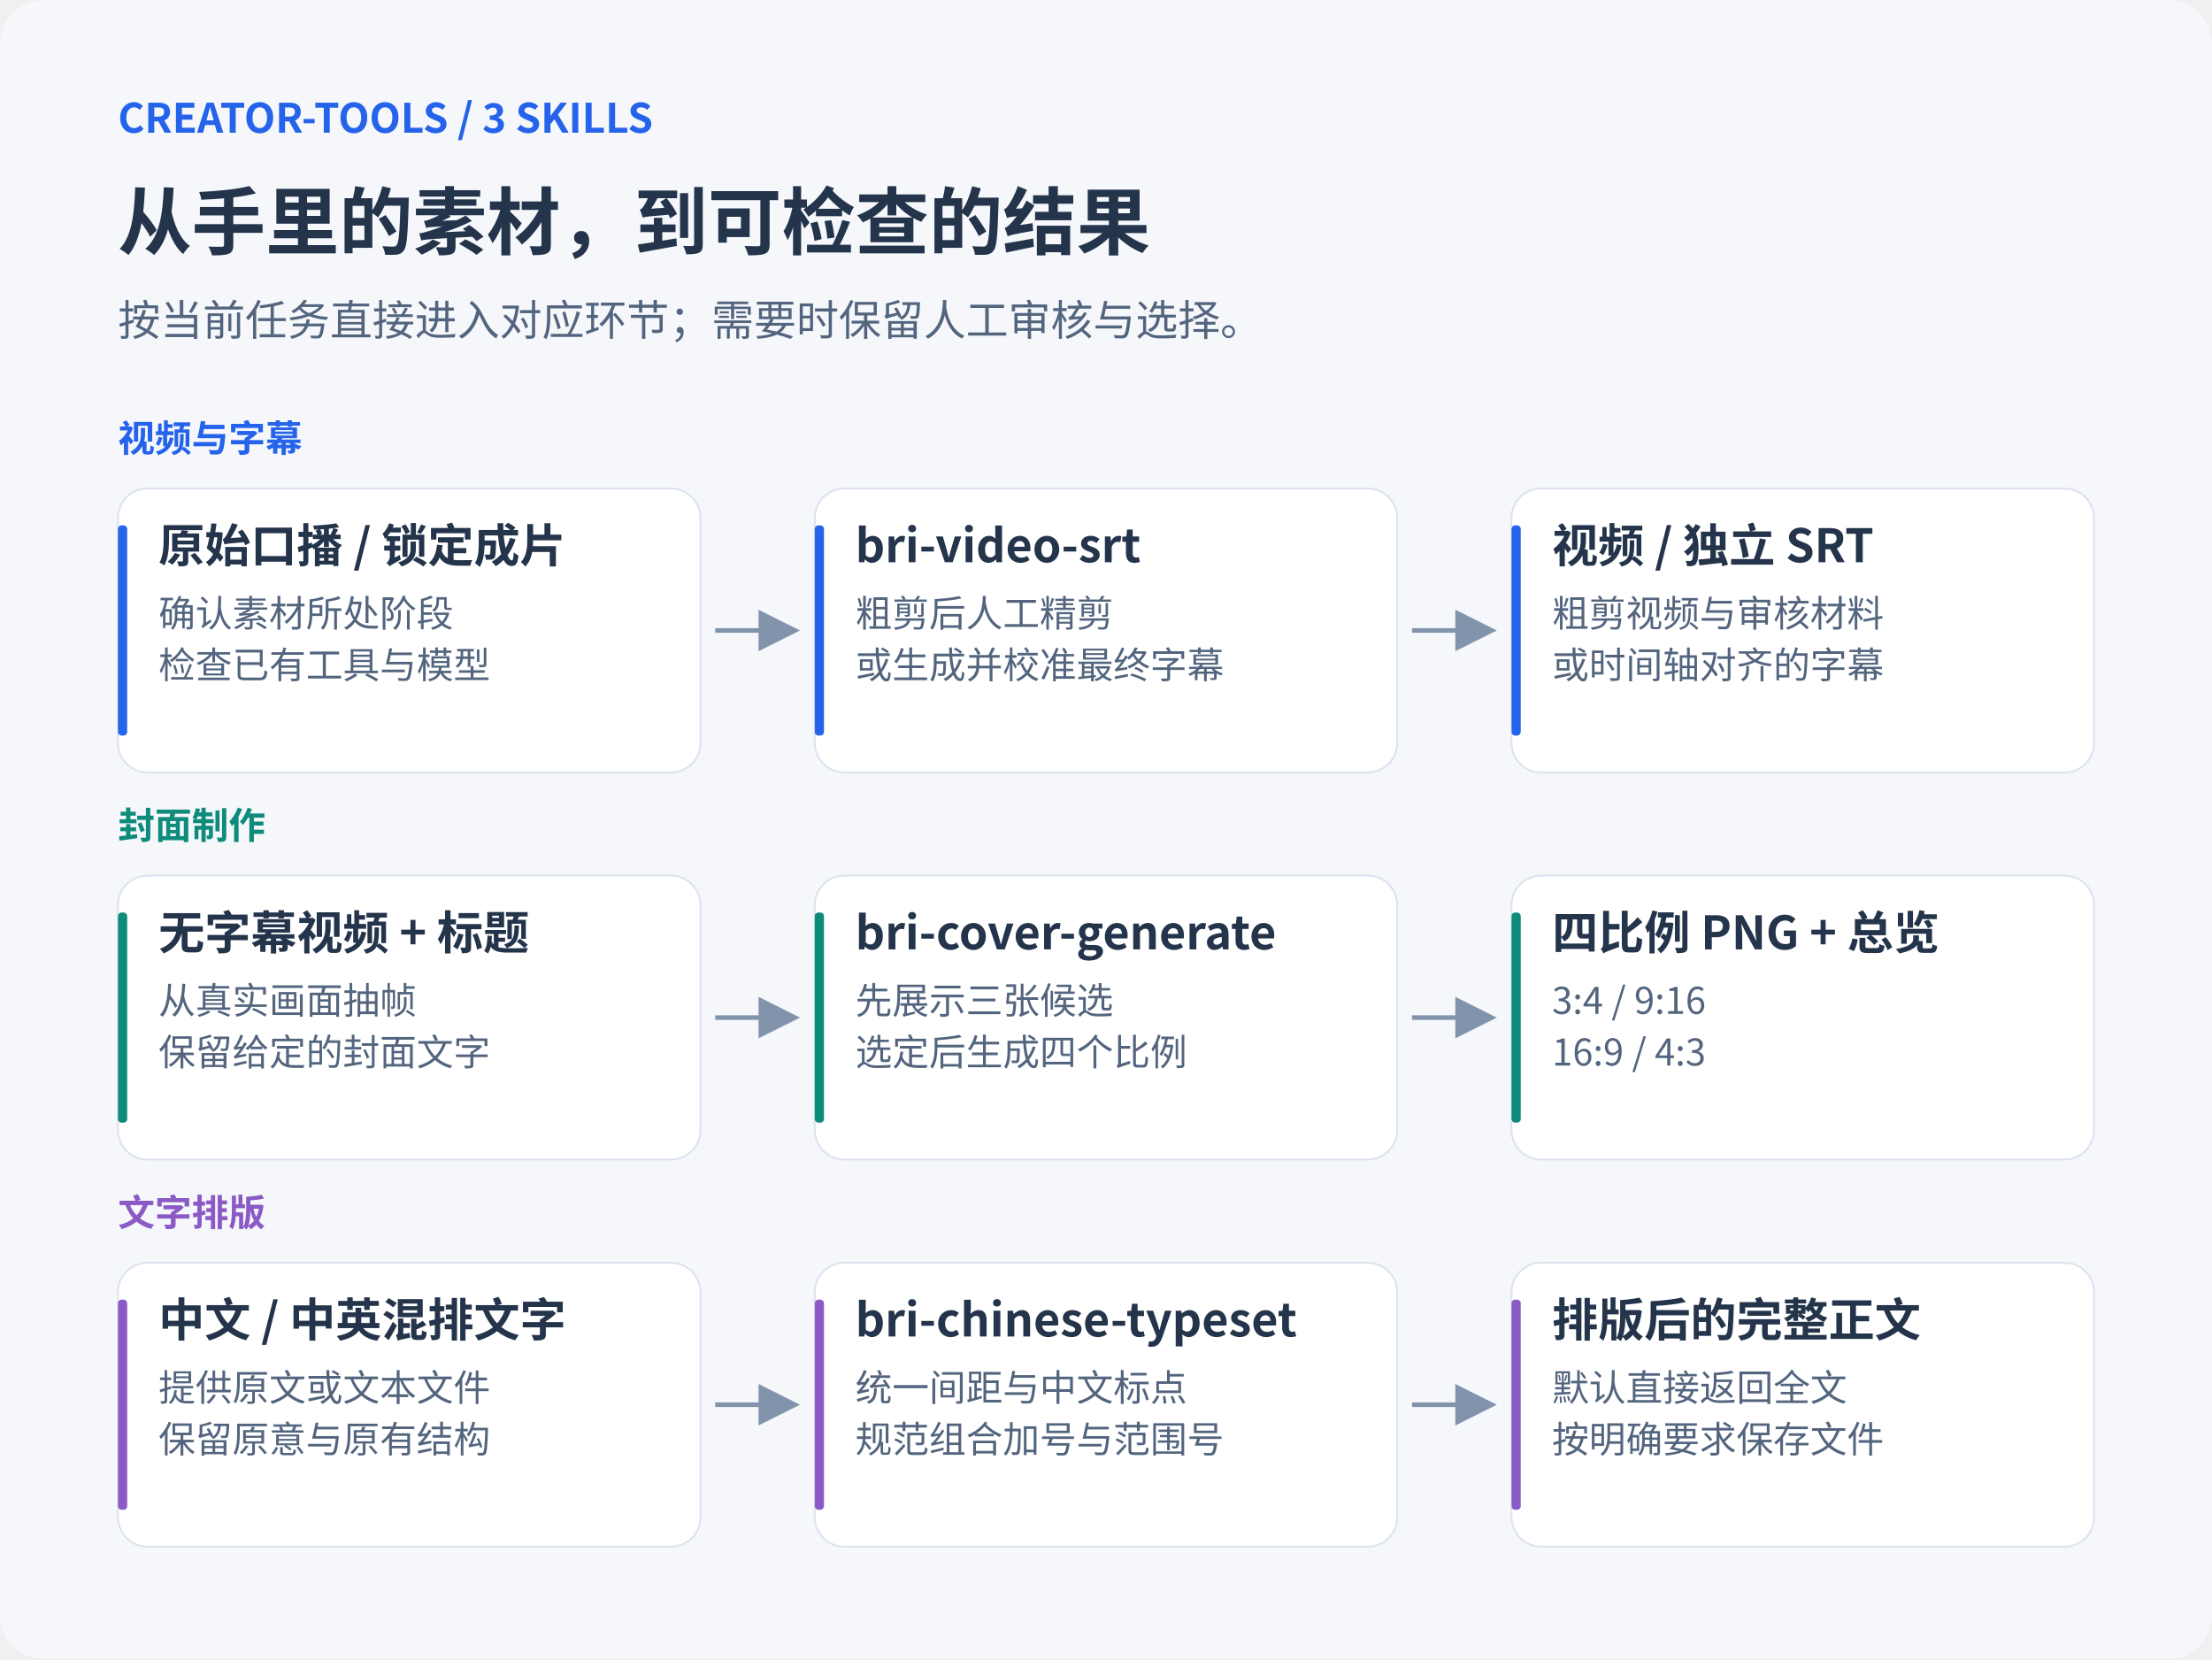
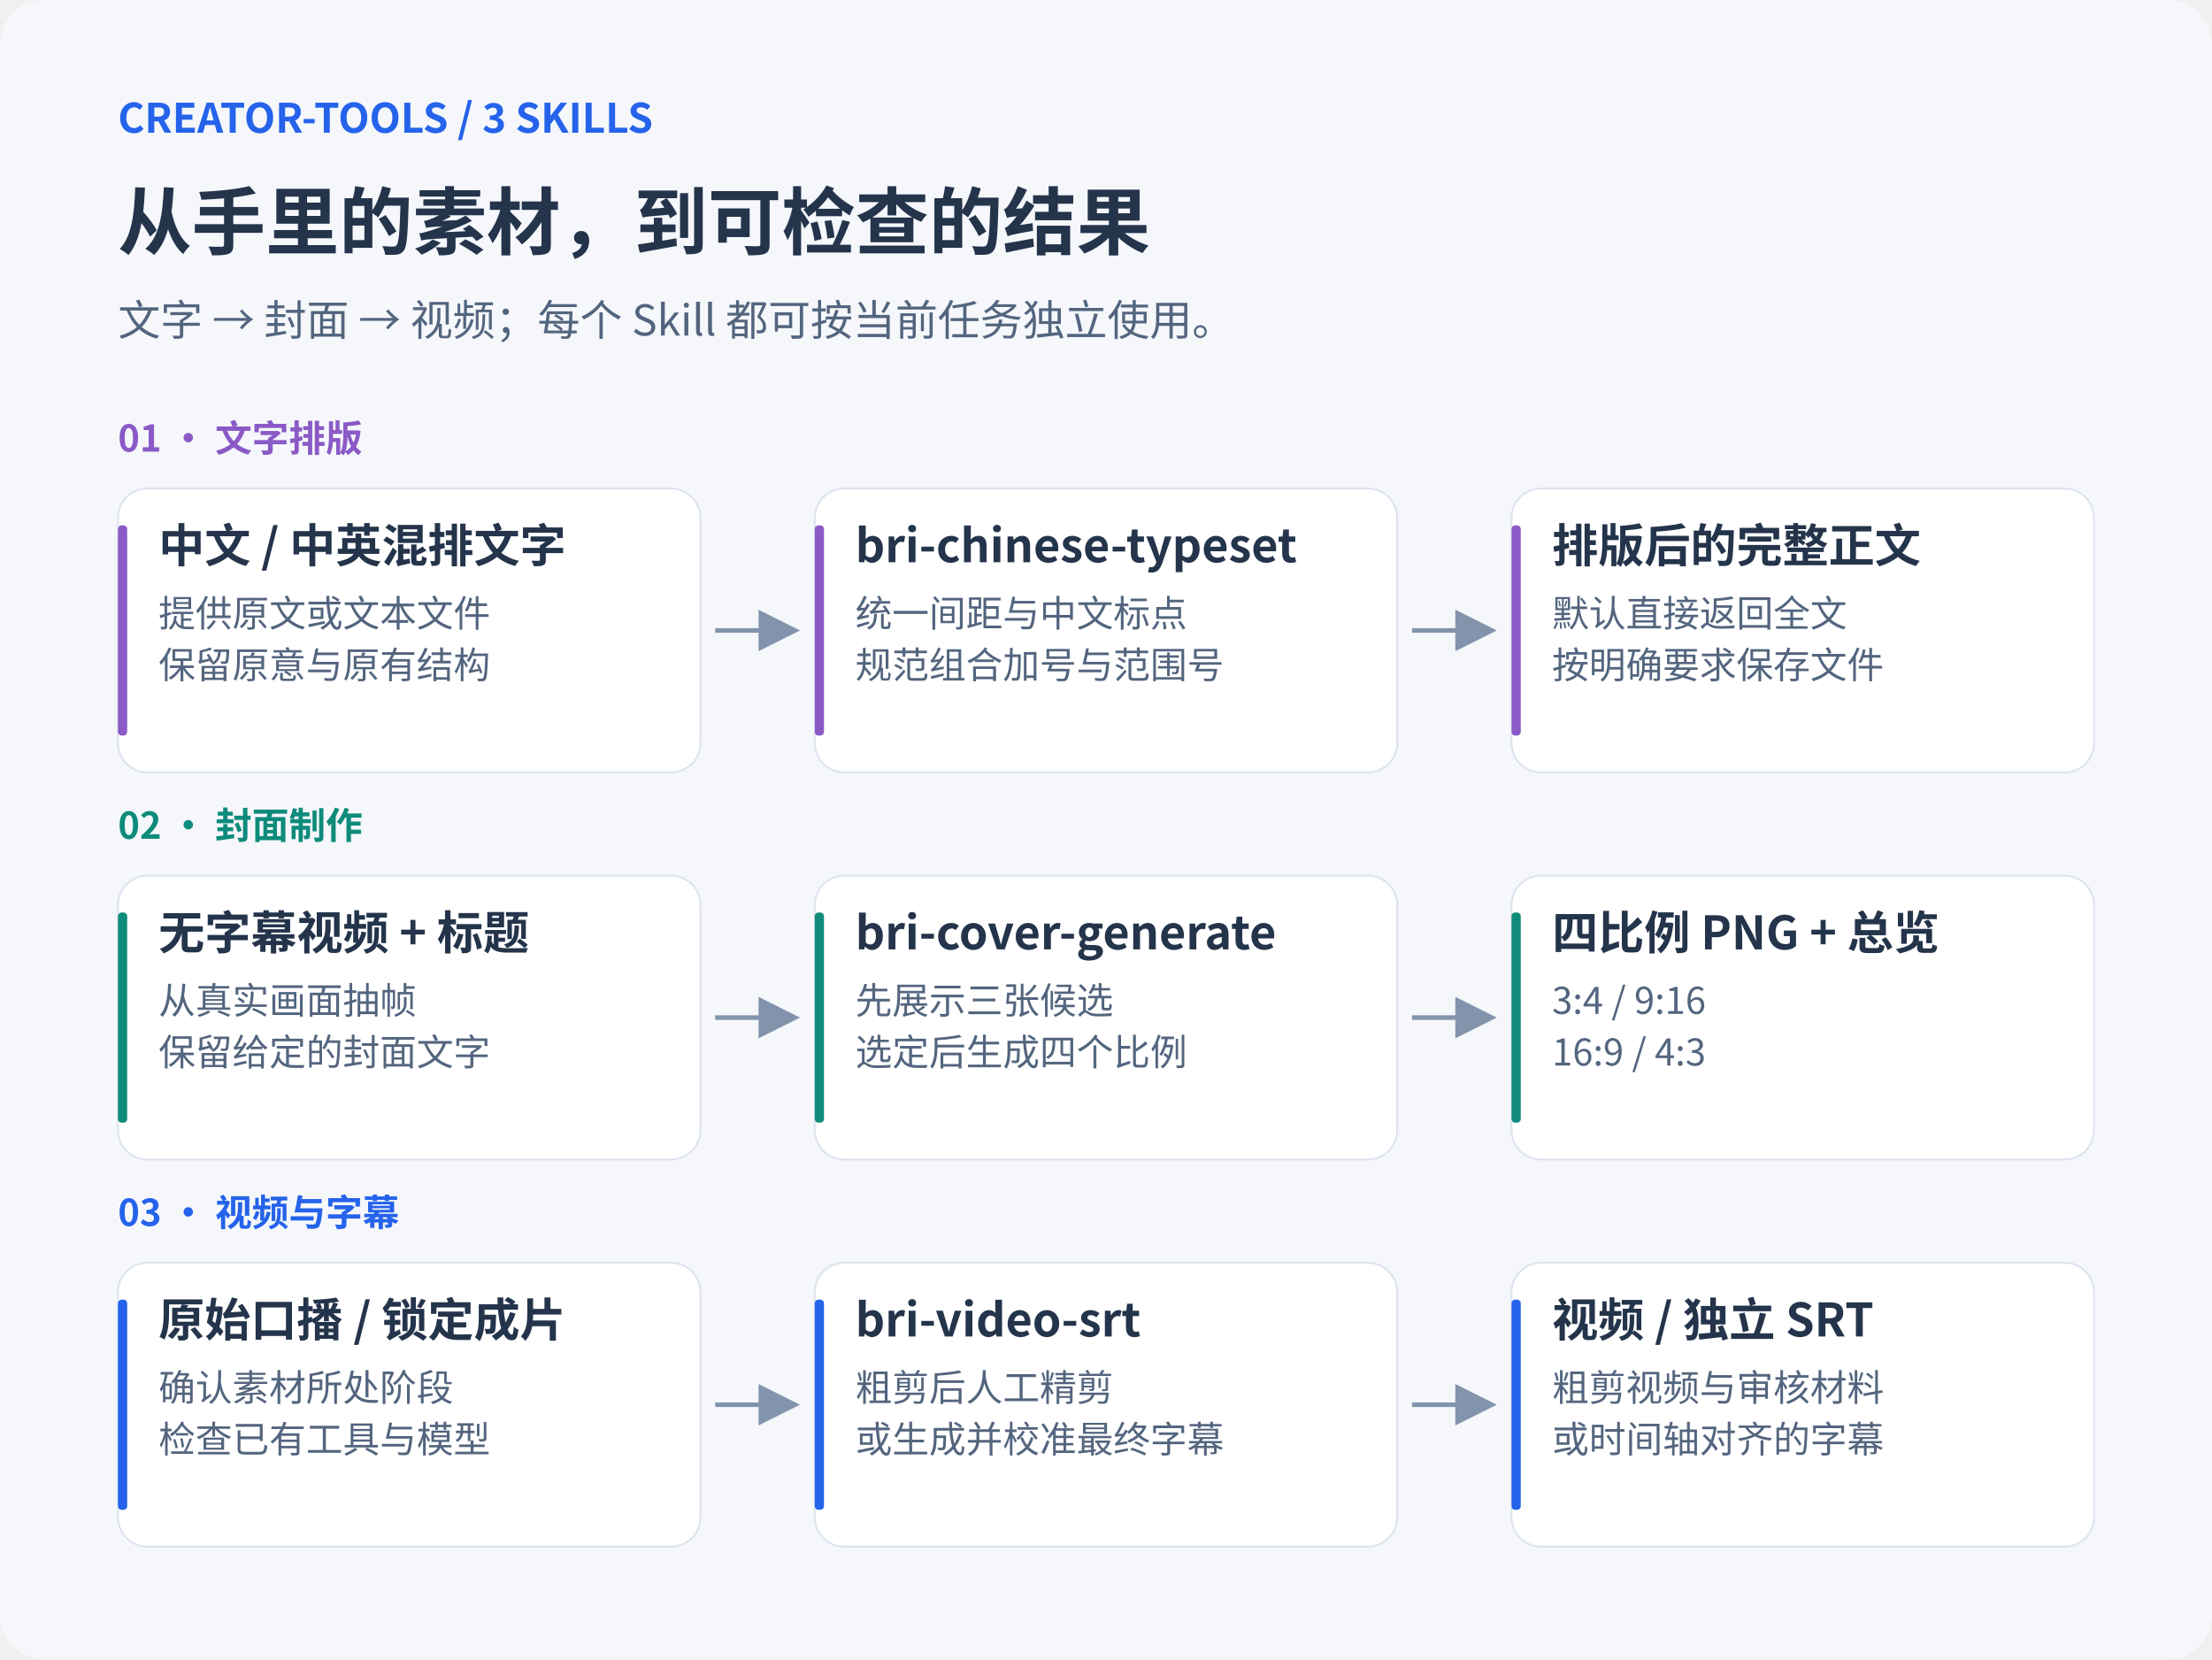
<svg xmlns="http://www.w3.org/2000/svg" width="1200" height="900" viewBox="0 0 1200 900" role="img" aria-label="creator-tools 三个独立 Skill 的输入、流程与交付总览">
  <rect width="1200" height="900" rx="24" fill="#F5F7FB" />
  <defs>
    <marker id="arrow" markerWidth="9" markerHeight="9" refX="7" refY="4.5" orient="auto">
      <path d="M0,0 L9,4.5 L0,9 Z" fill="#8294AC" />
    </marker>
  </defs>
  <text x="64" y="72" fill="#2563EB" font-family="system-ui, -apple-system, BlinkMacSystemFont, &quot;PingFang SC&quot;, &quot;Noto Sans CJK SC&quot;, sans-serif" font-size="22" font-weight="600">CREATOR-TOOLS / 3 SKILLS</text>
  <text x="64" y="135" fill="#24344B" font-family="system-ui, -apple-system, BlinkMacSystemFont, &quot;PingFang SC&quot;, &quot;Noto Sans CJK SC&quot;, sans-serif" font-size="40" font-weight="600">从手里的素材，到可检查的结果</text>
-   <text x="64" y="182" fill="#53657E" font-family="system-ui, -apple-system, BlinkMacSystemFont, &quot;PingFang SC&quot;, &quot;Noto Sans CJK SC&quot;, sans-serif" font-size="23" font-weight="400">按当前任务直接进入对应环节；需要时保留人工审核与选择。</text>
-   <text x="64" y="245" fill="#2563EB" font-family="system-ui, -apple-system, BlinkMacSystemFont, &quot;PingFang SC&quot;, &quot;Noto Sans CJK SC&quot;, sans-serif" font-size="20" font-weight="600">视频与字幕</text>
+   <text x="64" y="182" fill="#53657E" font-family="system-ui, -apple-system, BlinkMacSystemFont, &quot;PingFang SC&quot;, &quot;Noto Sans CJK SC&quot;, sans-serif" font-size="23" font-weight="400">文字 → 封面 → 视频；每个 Skill 都可按当前任务独立使用。</text>
+   <text x="64" y="245" fill="#8B5AC7" font-family="system-ui, -apple-system, BlinkMacSystemFont, &quot;PingFang SC&quot;, &quot;Noto Sans CJK SC&quot;, sans-serif" font-size="20" font-weight="600">01 · 文字排版</text>
  <rect x="64" y="265" width="316" height="154" rx="16" fill="#FFFFFF" stroke="#DCE3EE" />
-   <rect x="64" y="285" width="5" height="114" rx="2" fill="#2563EB" />
-   <text x="86" y="305" fill="#24344B" font-family="system-ui, -apple-system, BlinkMacSystemFont, &quot;PingFang SC&quot;, &quot;Noto Sans CJK SC&quot;, sans-serif" font-size="25" font-weight="600">原始口播 / 锁定成片</text>
-   <text x="86" y="340" fill="#53657E" font-family="system-ui, -apple-system, BlinkMacSystemFont, &quot;PingFang SC&quot;, &quot;Noto Sans CJK SC&quot;, sans-serif" font-size="20" font-weight="400">确认素材所处阶段</text>
-   <text x="86" y="368" fill="#53657E" font-family="system-ui, -apple-system, BlinkMacSystemFont, &quot;PingFang SC&quot;, &quot;Noto Sans CJK SC&quot;, sans-serif" font-size="20" font-weight="400">检查已有工具与模型</text>
+   <rect x="64" y="285" width="5" height="114" rx="2" fill="#8B5AC7" />
+   <text x="86" y="305" fill="#24344B" font-family="system-ui, -apple-system, BlinkMacSystemFont, &quot;PingFang SC&quot;, &quot;Noto Sans CJK SC&quot;, sans-serif" font-size="25" font-weight="600">中文 / 中英混排文字</text>
+   <text x="86" y="340" fill="#53657E" font-family="system-ui, -apple-system, BlinkMacSystemFont, &quot;PingFang SC&quot;, &quot;Noto Sans CJK SC&quot;, sans-serif" font-size="20" font-weight="400">提供原文或文本文件</text>
+   <text x="86" y="368" fill="#53657E" font-family="system-ui, -apple-system, BlinkMacSystemFont, &quot;PingFang SC&quot;, &quot;Noto Sans CJK SC&quot;, sans-serif" font-size="20" font-weight="400">保留原意与原有结构</text>
  <rect x="442" y="265" width="316" height="154" rx="16" fill="#FFFFFF" stroke="#DCE3EE" />
-   <rect x="442" y="285" width="5" height="114" rx="2" fill="#2563EB" />
-   <text x="464" y="305" fill="#24344B" font-family="system-ui, -apple-system, BlinkMacSystemFont, &quot;PingFang SC&quot;, &quot;Noto Sans CJK SC&quot;, sans-serif" font-size="25" font-weight="600">bri-video-srt</text>
-   <text x="464" y="340" fill="#53657E" font-family="system-ui, -apple-system, BlinkMacSystemFont, &quot;PingFang SC&quot;, &quot;Noto Sans CJK SC&quot;, sans-serif" font-size="20" font-weight="400">粗剪后人工精剪</text>
-   <text x="464" y="368" fill="#53657E" font-family="system-ui, -apple-system, BlinkMacSystemFont, &quot;PingFang SC&quot;, &quot;Noto Sans CJK SC&quot;, sans-serif" font-size="20" font-weight="400">或生成并校准最终字幕</text>
+   <rect x="442" y="285" width="5" height="114" rx="2" fill="#8B5AC7" />
+   <text x="464" y="305" fill="#24344B" font-family="system-ui, -apple-system, BlinkMacSystemFont, &quot;PingFang SC&quot;, &quot;Noto Sans CJK SC&quot;, sans-serif" font-size="25" font-weight="600">bri-chinese-typeset</text>
+   <text x="464" y="340" fill="#53657E" font-family="system-ui, -apple-system, BlinkMacSystemFont, &quot;PingFang SC&quot;, &quot;Noto Sans CJK SC&quot;, sans-serif" font-size="20" font-weight="400">统一间距与中文标点</text>
+   <text x="464" y="368" fill="#53657E" font-family="system-ui, -apple-system, BlinkMacSystemFont, &quot;PingFang SC&quot;, &quot;Noto Sans CJK SC&quot;, sans-serif" font-size="20" font-weight="400">规范组合加号与范围号</text>
  <rect x="820" y="265" width="316" height="154" rx="16" fill="#FFFFFF" stroke="#DCE3EE" />
-   <rect x="820" y="285" width="5" height="114" rx="2" fill="#2563EB" />
-   <text x="842" y="305" fill="#24344B" font-family="system-ui, -apple-system, BlinkMacSystemFont, &quot;PingFang SC&quot;, &quot;Noto Sans CJK SC&quot;, sans-serif" font-size="25" font-weight="600">视频 / 独立 SRT</text>
-   <text x="842" y="340" fill="#53657E" font-family="system-ui, -apple-system, BlinkMacSystemFont, &quot;PingFang SC&quot;, &quot;Noto Sans CJK SC&quot;, sans-serif" font-size="20" font-weight="400">粗剪视频与审核材料</text>
-   <text x="842" y="368" fill="#53657E" font-family="system-ui, -apple-system, BlinkMacSystemFont, &quot;PingFang SC&quot;, &quot;Noto Sans CJK SC&quot;, sans-serif" font-size="20" font-weight="400">或时间轴对齐的字幕</text>
+   <rect x="820" y="285" width="5" height="114" rx="2" fill="#8B5AC7" />
+   <text x="842" y="305" fill="#24344B" font-family="system-ui, -apple-system, BlinkMacSystemFont, &quot;PingFang SC&quot;, &quot;Noto Sans CJK SC&quot;, sans-serif" font-size="25" font-weight="600">排版后的完整正文</text>
+   <text x="842" y="340" fill="#53657E" font-family="system-ui, -apple-system, BlinkMacSystemFont, &quot;PingFang SC&quot;, &quot;Noto Sans CJK SC&quot;, sans-serif" font-size="20" font-weight="400">默认直接返回全文</text>
+   <text x="842" y="368" fill="#53657E" font-family="system-ui, -apple-system, BlinkMacSystemFont, &quot;PingFang SC&quot;, &quot;Noto Sans CJK SC&quot;, sans-serif" font-size="20" font-weight="400">按明确要求保存文件</text>
  <path d="M388,342 L429,342" fill="none" stroke="#8294AC" stroke-width="2.5" marker-end="url(#arrow)" />
  <path d="M766,342 L807,342" fill="none" stroke="#8294AC" stroke-width="2.5" marker-end="url(#arrow)" />
-   <text x="64" y="455" fill="#0E8B7B" font-family="system-ui, -apple-system, BlinkMacSystemFont, &quot;PingFang SC&quot;, &quot;Noto Sans CJK SC&quot;, sans-serif" font-size="20" font-weight="600">封面制作</text>
+   <text x="64" y="455" fill="#0E8B7B" font-family="system-ui, -apple-system, BlinkMacSystemFont, &quot;PingFang SC&quot;, &quot;Noto Sans CJK SC&quot;, sans-serif" font-size="20" font-weight="600">02 · 封面制作</text>
  <rect x="64" y="475" width="316" height="154" rx="16" fill="#FFFFFF" stroke="#DCE3EE" />
  <rect x="64" y="495" width="5" height="114" rx="2" fill="#0E8B7B" />
  <text x="86" y="515" fill="#24344B" font-family="system-ui, -apple-system, BlinkMacSystemFont, &quot;PingFang SC&quot;, &quot;Noto Sans CJK SC&quot;, sans-serif" font-size="25" font-weight="600">无字幕视频 + 标题</text>
  <text x="86" y="550" fill="#53657E" font-family="system-ui, -apple-system, BlinkMacSystemFont, &quot;PingFang SC&quot;, &quot;Noto Sans CJK SC&quot;, sans-serif" font-size="20" font-weight="400">从真实画面抽帧</text>
  <text x="86" y="578" fill="#53657E" font-family="system-ui, -apple-system, BlinkMacSystemFont, &quot;PingFang SC&quot;, &quot;Noto Sans CJK SC&quot;, sans-serif" font-size="20" font-weight="400">保留给定的封面文字</text>
  <rect x="442" y="475" width="316" height="154" rx="16" fill="#FFFFFF" stroke="#DCE3EE" />
  <rect x="442" y="495" width="5" height="114" rx="2" fill="#0E8B7B" />
  <text x="464" y="515" fill="#24344B" font-family="system-ui, -apple-system, BlinkMacSystemFont, &quot;PingFang SC&quot;, &quot;Noto Sans CJK SC&quot;, sans-serif" font-size="25" font-weight="600">bri-cover-generate</text>
  <text x="464" y="550" fill="#53657E" font-family="system-ui, -apple-system, BlinkMacSystemFont, &quot;PingFang SC&quot;, &quot;Noto Sans CJK SC&quot;, sans-serif" font-size="20" font-weight="400">先展示三张候选</text>
  <text x="464" y="578" fill="#53657E" font-family="system-ui, -apple-system, BlinkMacSystemFont, &quot;PingFang SC&quot;, &quot;Noto Sans CJK SC&quot;, sans-serif" font-size="20" font-weight="400">选定后生成四个比例</text>
  <rect x="820" y="475" width="316" height="154" rx="16" fill="#FFFFFF" stroke="#DCE3EE" />
  <rect x="820" y="495" width="5" height="114" rx="2" fill="#0E8B7B" />
  <text x="842" y="515" fill="#24344B" font-family="system-ui, -apple-system, BlinkMacSystemFont, &quot;PingFang SC&quot;, &quot;Noto Sans CJK SC&quot;, sans-serif" font-size="25" font-weight="600">四比例 PNG + 总览</text>
  <text x="842" y="550" fill="#53657E" font-family="system-ui, -apple-system, BlinkMacSystemFont, &quot;PingFang SC&quot;, &quot;Noto Sans CJK SC&quot;, sans-serif" font-size="20" font-weight="400">3:4 / 9:16</text>
  <text x="842" y="578" fill="#53657E" font-family="system-ui, -apple-system, BlinkMacSystemFont, &quot;PingFang SC&quot;, &quot;Noto Sans CJK SC&quot;, sans-serif" font-size="20" font-weight="400">16:9 / 4:3</text>
  <path d="M388,552 L429,552" fill="none" stroke="#8294AC" stroke-width="2.5" marker-end="url(#arrow)" />
  <path d="M766,552 L807,552" fill="none" stroke="#8294AC" stroke-width="2.5" marker-end="url(#arrow)" />
-   <text x="64" y="665" fill="#8B5AC7" font-family="system-ui, -apple-system, BlinkMacSystemFont, &quot;PingFang SC&quot;, &quot;Noto Sans CJK SC&quot;, sans-serif" font-size="20" font-weight="600">文字排版</text>
+   <text x="64" y="665" fill="#2563EB" font-family="system-ui, -apple-system, BlinkMacSystemFont, &quot;PingFang SC&quot;, &quot;Noto Sans CJK SC&quot;, sans-serif" font-size="20" font-weight="600">03 · 视频与字幕</text>
  <rect x="64" y="685" width="316" height="154" rx="16" fill="#FFFFFF" stroke="#DCE3EE" />
-   <rect x="64" y="705" width="5" height="114" rx="2" fill="#8B5AC7" />
-   <text x="86" y="725" fill="#24344B" font-family="system-ui, -apple-system, BlinkMacSystemFont, &quot;PingFang SC&quot;, &quot;Noto Sans CJK SC&quot;, sans-serif" font-size="25" font-weight="600">中文 / 中英混排文字</text>
-   <text x="86" y="760" fill="#53657E" font-family="system-ui, -apple-system, BlinkMacSystemFont, &quot;PingFang SC&quot;, &quot;Noto Sans CJK SC&quot;, sans-serif" font-size="20" font-weight="400">提供原文或文本文件</text>
-   <text x="86" y="788" fill="#53657E" font-family="system-ui, -apple-system, BlinkMacSystemFont, &quot;PingFang SC&quot;, &quot;Noto Sans CJK SC&quot;, sans-serif" font-size="20" font-weight="400">保留原意与原有结构</text>
+   <rect x="64" y="705" width="5" height="114" rx="2" fill="#2563EB" />
+   <text x="86" y="725" fill="#24344B" font-family="system-ui, -apple-system, BlinkMacSystemFont, &quot;PingFang SC&quot;, &quot;Noto Sans CJK SC&quot;, sans-serif" font-size="25" font-weight="600">原始口播 / 锁定成片</text>
+   <text x="86" y="760" fill="#53657E" font-family="system-ui, -apple-system, BlinkMacSystemFont, &quot;PingFang SC&quot;, &quot;Noto Sans CJK SC&quot;, sans-serif" font-size="20" font-weight="400">确认素材所处阶段</text>
+   <text x="86" y="788" fill="#53657E" font-family="system-ui, -apple-system, BlinkMacSystemFont, &quot;PingFang SC&quot;, &quot;Noto Sans CJK SC&quot;, sans-serif" font-size="20" font-weight="400">检查已有工具与模型</text>
  <rect x="442" y="685" width="316" height="154" rx="16" fill="#FFFFFF" stroke="#DCE3EE" />
-   <rect x="442" y="705" width="5" height="114" rx="2" fill="#8B5AC7" />
-   <text x="464" y="725" fill="#24344B" font-family="system-ui, -apple-system, BlinkMacSystemFont, &quot;PingFang SC&quot;, &quot;Noto Sans CJK SC&quot;, sans-serif" font-size="25" font-weight="600">bri-chinese-typeset</text>
-   <text x="464" y="760" fill="#53657E" font-family="system-ui, -apple-system, BlinkMacSystemFont, &quot;PingFang SC&quot;, &quot;Noto Sans CJK SC&quot;, sans-serif" font-size="20" font-weight="400">统一间距与中文标点</text>
-   <text x="464" y="788" fill="#53657E" font-family="system-ui, -apple-system, BlinkMacSystemFont, &quot;PingFang SC&quot;, &quot;Noto Sans CJK SC&quot;, sans-serif" font-size="20" font-weight="400">规范组合加号与范围号</text>
+   <rect x="442" y="705" width="5" height="114" rx="2" fill="#2563EB" />
+   <text x="464" y="725" fill="#24344B" font-family="system-ui, -apple-system, BlinkMacSystemFont, &quot;PingFang SC&quot;, &quot;Noto Sans CJK SC&quot;, sans-serif" font-size="25" font-weight="600">bri-video-srt</text>
+   <text x="464" y="760" fill="#53657E" font-family="system-ui, -apple-system, BlinkMacSystemFont, &quot;PingFang SC&quot;, &quot;Noto Sans CJK SC&quot;, sans-serif" font-size="20" font-weight="400">粗剪后人工精剪</text>
+   <text x="464" y="788" fill="#53657E" font-family="system-ui, -apple-system, BlinkMacSystemFont, &quot;PingFang SC&quot;, &quot;Noto Sans CJK SC&quot;, sans-serif" font-size="20" font-weight="400">或生成并校准最终字幕</text>
  <rect x="820" y="685" width="316" height="154" rx="16" fill="#FFFFFF" stroke="#DCE3EE" />
-   <rect x="820" y="705" width="5" height="114" rx="2" fill="#8B5AC7" />
-   <text x="842" y="725" fill="#24344B" font-family="system-ui, -apple-system, BlinkMacSystemFont, &quot;PingFang SC&quot;, &quot;Noto Sans CJK SC&quot;, sans-serif" font-size="25" font-weight="600">排版后的完整正文</text>
-   <text x="842" y="760" fill="#53657E" font-family="system-ui, -apple-system, BlinkMacSystemFont, &quot;PingFang SC&quot;, &quot;Noto Sans CJK SC&quot;, sans-serif" font-size="20" font-weight="400">默认直接返回全文</text>
-   <text x="842" y="788" fill="#53657E" font-family="system-ui, -apple-system, BlinkMacSystemFont, &quot;PingFang SC&quot;, &quot;Noto Sans CJK SC&quot;, sans-serif" font-size="20" font-weight="400">按明确要求保存文件</text>
+   <rect x="820" y="705" width="5" height="114" rx="2" fill="#2563EB" />
+   <text x="842" y="725" fill="#24344B" font-family="system-ui, -apple-system, BlinkMacSystemFont, &quot;PingFang SC&quot;, &quot;Noto Sans CJK SC&quot;, sans-serif" font-size="25" font-weight="600">视频 / 独立 SRT</text>
+   <text x="842" y="760" fill="#53657E" font-family="system-ui, -apple-system, BlinkMacSystemFont, &quot;PingFang SC&quot;, &quot;Noto Sans CJK SC&quot;, sans-serif" font-size="20" font-weight="400">粗剪视频与审核材料</text>
+   <text x="842" y="788" fill="#53657E" font-family="system-ui, -apple-system, BlinkMacSystemFont, &quot;PingFang SC&quot;, &quot;Noto Sans CJK SC&quot;, sans-serif" font-size="20" font-weight="400">或时间轴对齐的字幕</text>
  <path d="M388,762 L429,762" fill="none" stroke="#8294AC" stroke-width="2.5" marker-end="url(#arrow)" />
  <path d="M766,762 L807,762" fill="none" stroke="#8294AC" stroke-width="2.5" marker-end="url(#arrow)" />
</svg>
